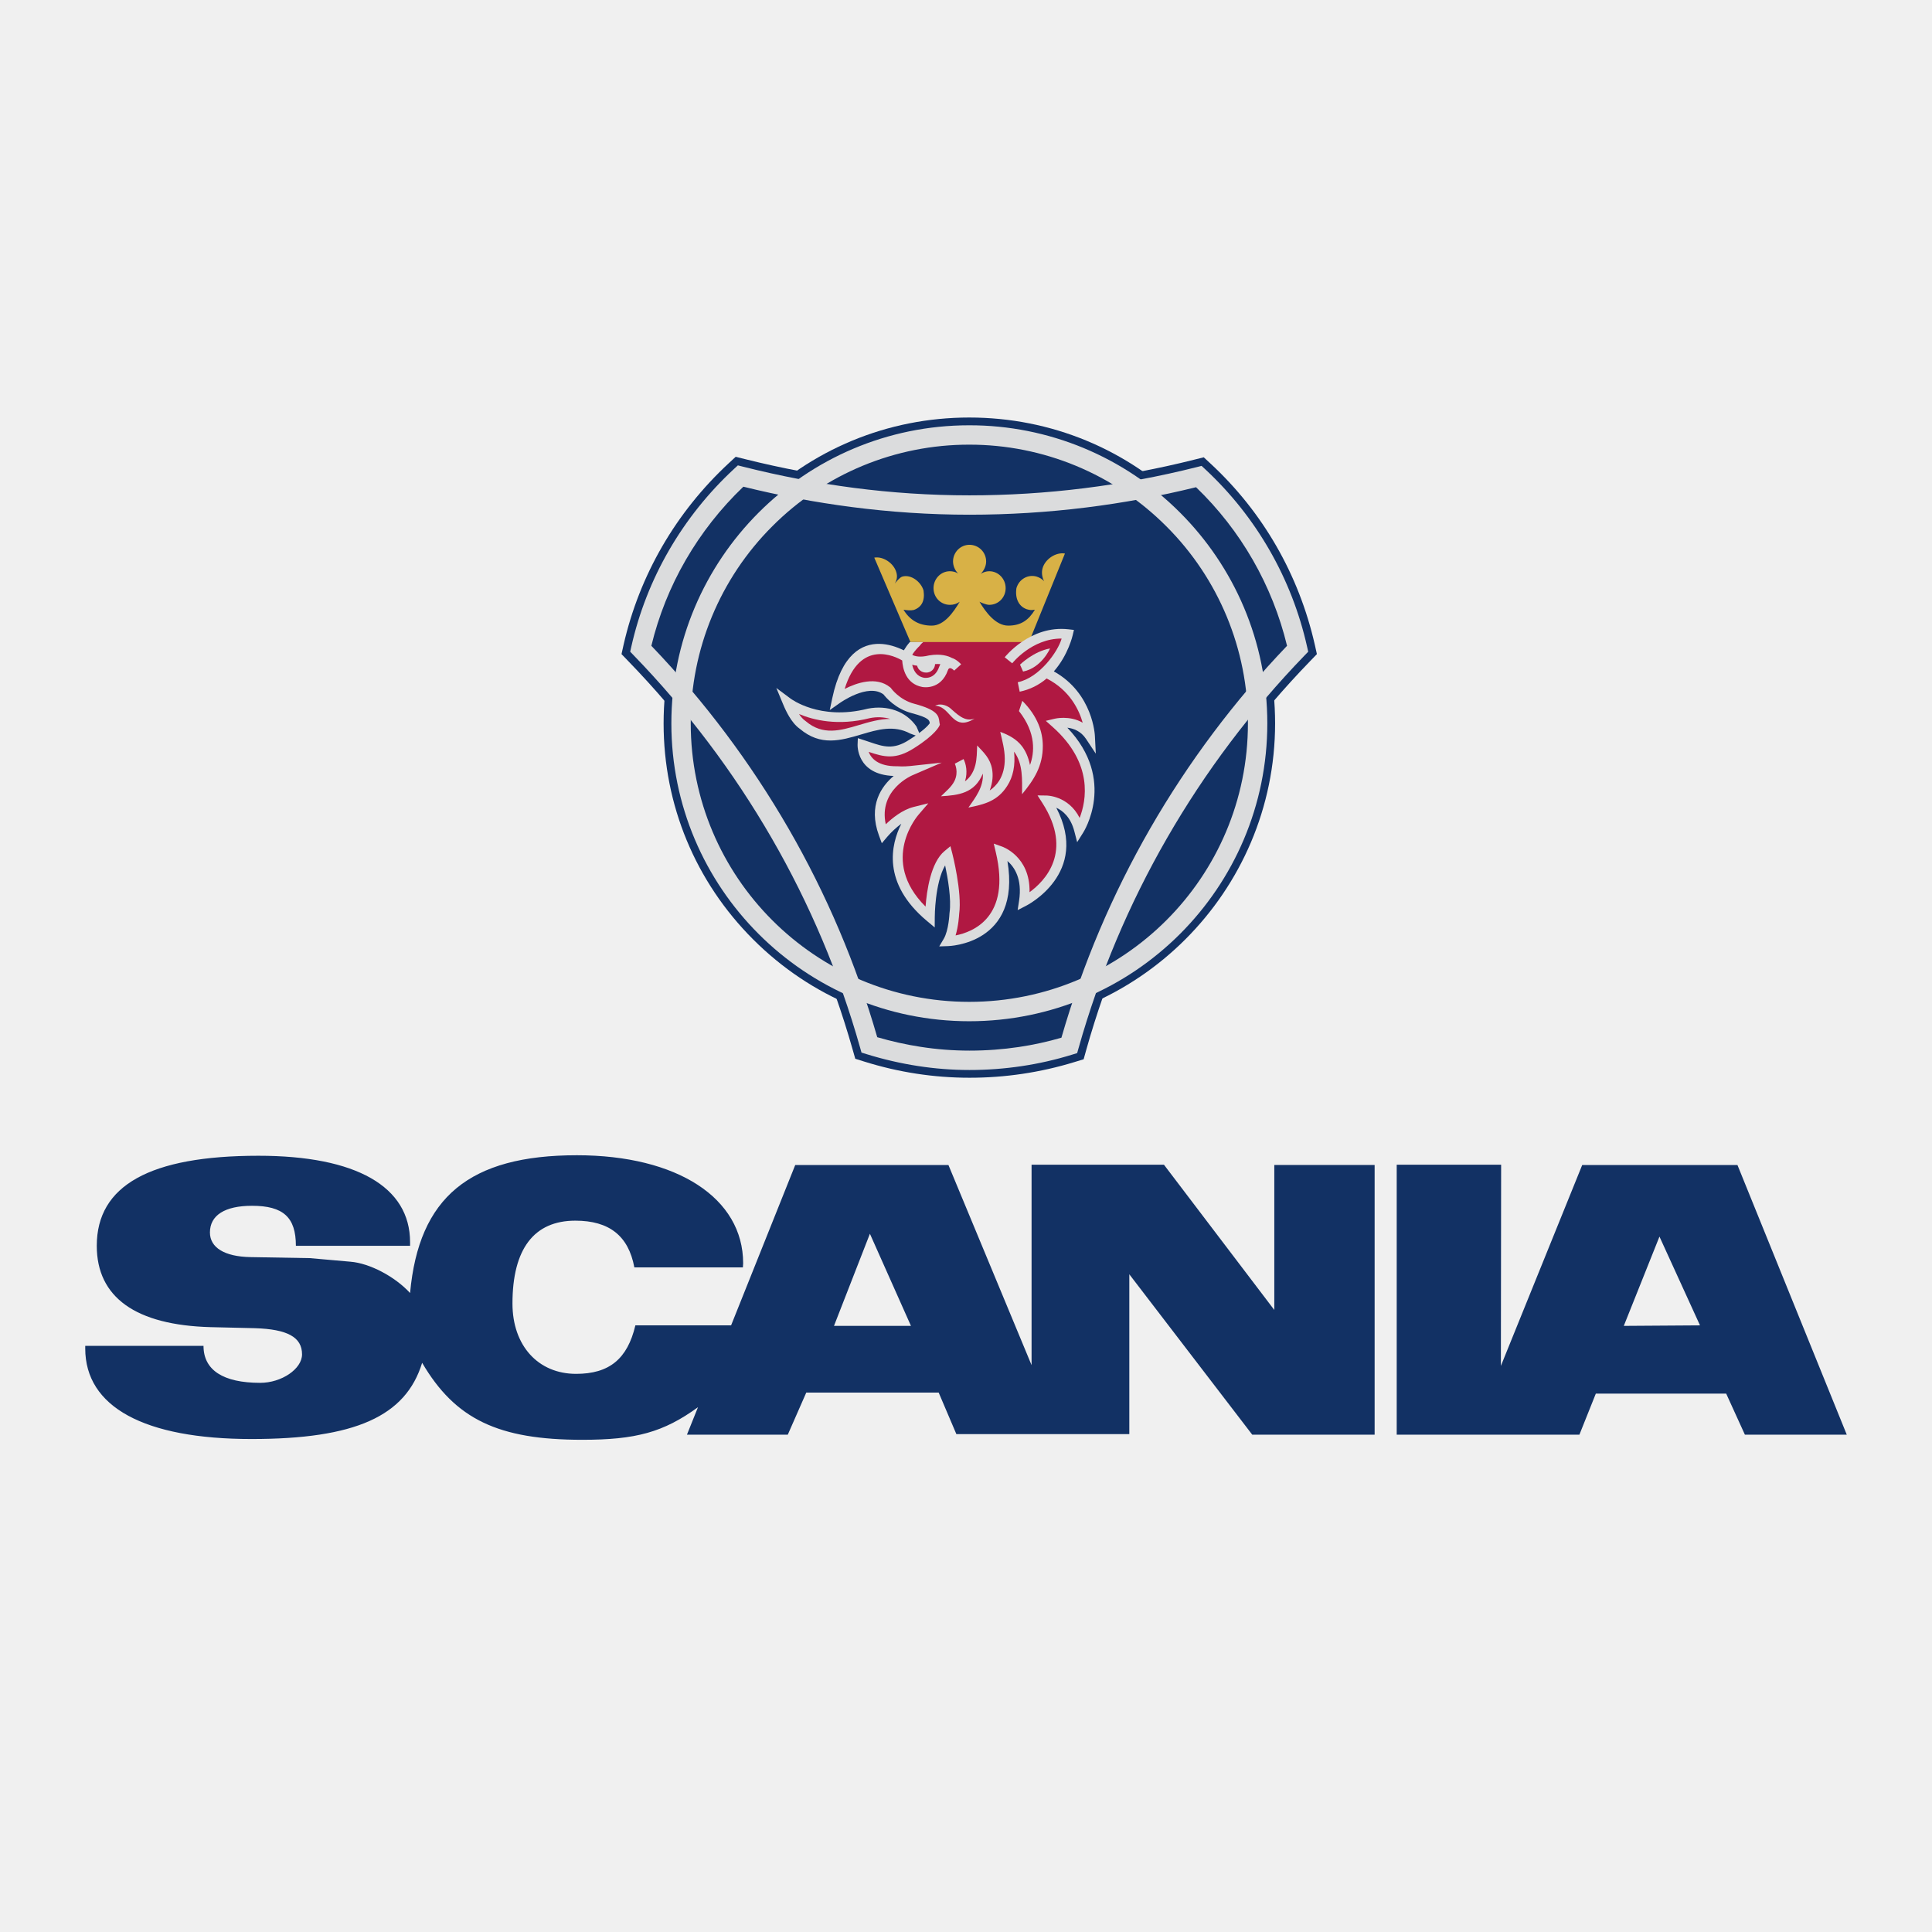
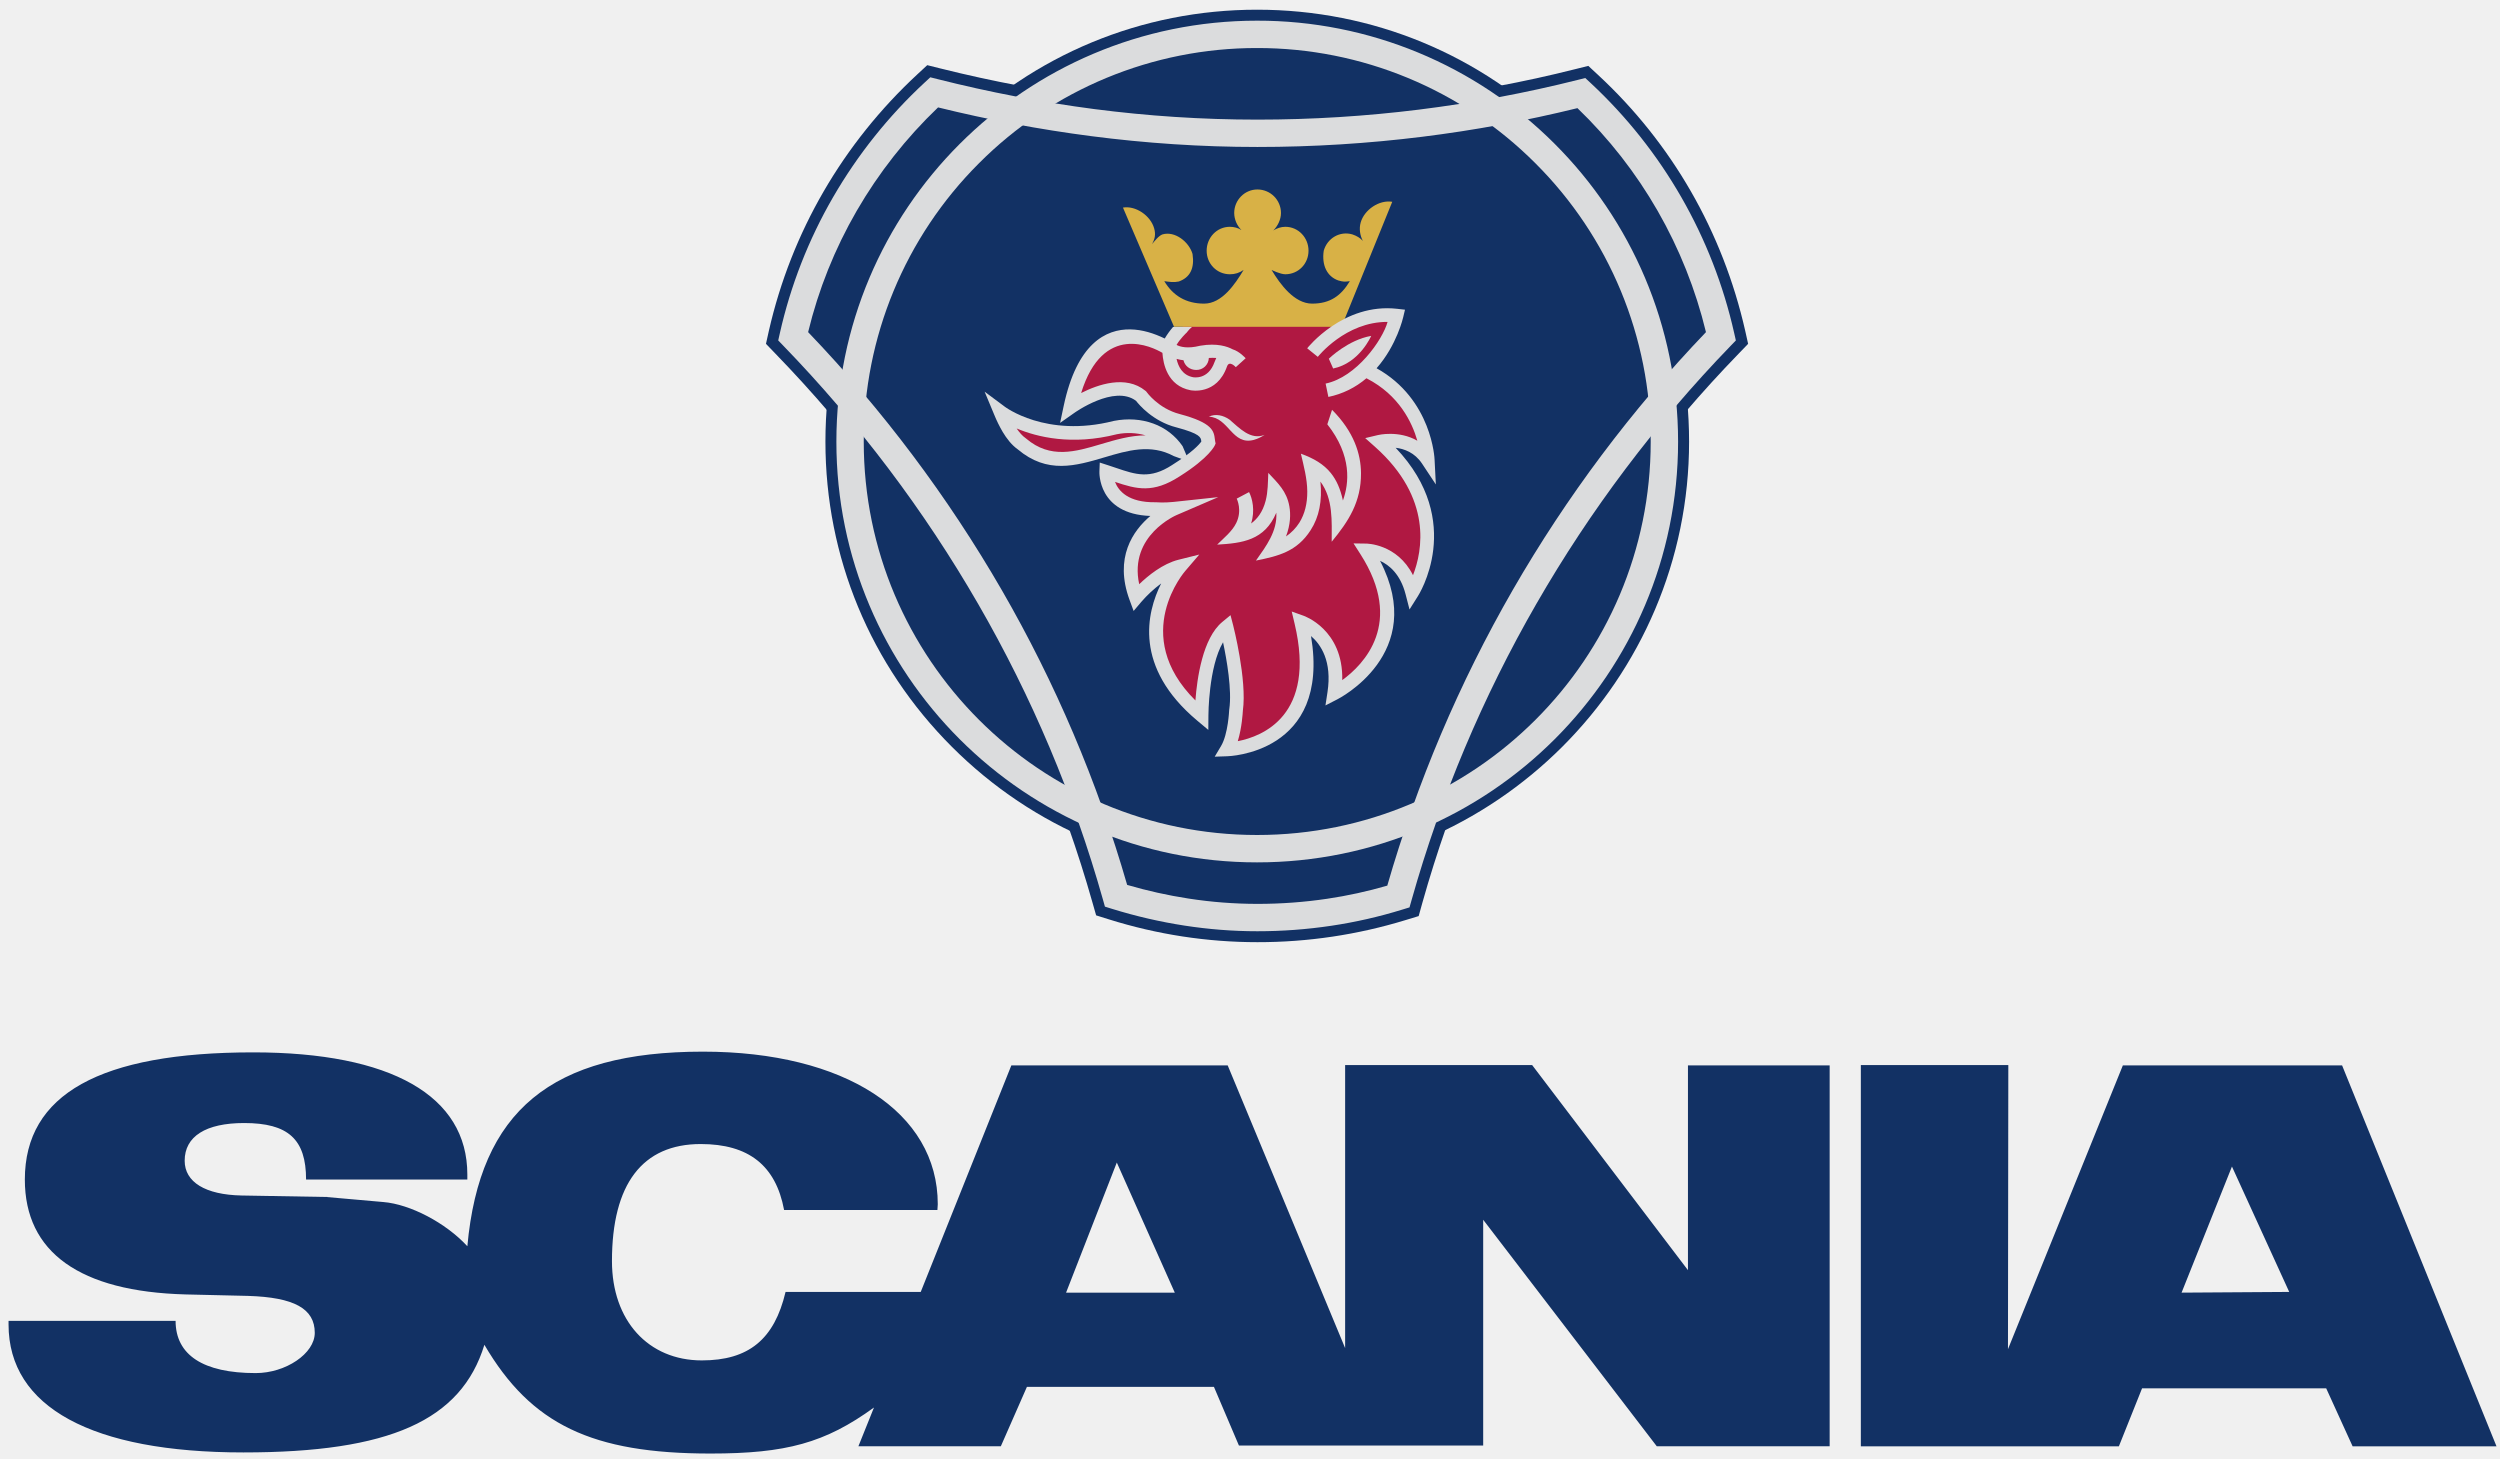
- <svg xmlns="http://www.w3.org/2000/svg" height="2500" viewBox="0 0 192.756 192.756" width="2500">
+ <svg xmlns="http://www.w3.org/2000/svg" height="206" viewBox="7.9 41 176.6 103" width="353">
  <path clip-rule="evenodd" d="M0 0h192.756v192.756H0V0z" fill="#fff" fill-opacity="0" fill-rule="evenodd" />
  <path clip-rule="evenodd" d="M96.724 48.62c7.603 0 15.155-.921 22.452-2.765l.922-.23.691.64c5.221 4.839 8.807 11.085 10.393 18.074l.205.921-.666.691c-10.547 10.88-18.277 24.321-22.35 38.81l-.256.922-.922.281a35.573 35.573 0 0 1-10.47 1.562c-3.533 0-7.066-.537-10.496-1.613l-.896-.281-.256-.896c-4.096-14.464-11.828-27.878-22.401-38.785l-.666-.691.205-.921c1.587-6.964 5.223-13.235 10.497-18.125l.691-.64.921.23c7.476 1.869 15.003 2.816 22.402 2.816z" fill="#123164" fill-rule="evenodd" />
  <path clip-rule="evenodd" d="M66.208 72.173c0-8.167 3.175-15.821 8.935-21.582 5.761-5.76 13.415-8.935 21.556-8.935 8.167 0 15.822 3.175 21.582 8.935 5.76 5.761 8.936 13.415 8.936 21.582 0 16.794-13.697 30.491-30.517 30.491-8.141 0-15.795-3.176-21.556-8.936-5.762-5.76-8.936-13.414-8.936-21.555z" fill="#123164" fill-rule="evenodd" />
  <path d="M74.165 48.558a32.938 32.938 0 0 0-5.75 7.312 32.25 32.25 0 0 0-3.429 8.562 95.187 95.187 0 0 1 13.683 18.227 93.28 93.28 0 0 1 8.853 20.822c1.404.41 2.853.736 4.343.965a31.86 31.86 0 0 0 4.858.375c1.685 0 3.327-.123 4.927-.361a32.193 32.193 0 0 0 4.248-.928 94.043 94.043 0 0 1 8.865-20.888 94.712 94.712 0 0 1 13.646-18.211 32.624 32.624 0 0 0-3.412-8.565 32.517 32.517 0 0 0-5.666-7.258 95.011 95.011 0 0 1-10.971 2.023c-3.818.474-7.703.72-11.638.72-3.978 0-7.897-.267-11.759-.767a97.626 97.626 0 0 1-10.798-2.028zm-7.418 6.345a34.84 34.84 0 0 1 6.484-8.115l.386-.357.505.127a95.82 95.82 0 0 0 11.084 2.119c3.748.485 7.585.744 11.518.744 3.858 0 7.665-.241 11.403-.706a93.058 93.058 0 0 0 11.25-2.106l.506-.128.385.358a34.453 34.453 0 0 1 10.138 17.673l.115.508-.359.372a92.827 92.827 0 0 0-13.723 18.218 91.998 91.998 0 0 0-8.828 20.953l-.143.506-.504.154a33.967 33.967 0 0 1-5.035 1.146 35.18 35.18 0 0 1-5.206.385c-1.748 0-3.466-.139-5.145-.398a35.685 35.685 0 0 1-5.123-1.184l-.503-.156-.142-.504a91.366 91.366 0 0 0-8.818-20.887 93.217 93.217 0 0 0-13.759-18.233l-.359-.372.114-.508a34.15 34.15 0 0 1 3.759-9.609z" fill="#dbdcdd" />
  <path d="M66.982 72.173c0-8.211 3.327-15.645 8.703-21.026 5.381-5.386 12.812-8.716 21.013-8.716a29.65 29.65 0 0 1 21.033 8.709c5.381 5.382 8.709 12.817 8.709 21.033 0 8.202-3.33 15.632-8.715 21.013-5.381 5.376-12.814 8.703-21.027 8.703-8.203 0-15.632-3.328-21.01-8.706-5.378-5.378-8.706-12.808-8.706-21.01zm10.07-19.667a27.736 27.736 0 0 0-8.137 19.667c0 7.669 3.111 14.615 8.139 19.644s11.975 8.138 19.644 8.138c7.683 0 14.636-3.109 19.667-8.136s8.141-11.973 8.141-19.646a27.713 27.713 0 0 0-8.143-19.666 27.716 27.716 0 0 0-19.666-8.143 27.682 27.682 0 0 0-19.645 8.142z" fill="#dbdcdd" />
  <path d="M86.598 70.701c.958-.186 1.915-.123 2.763.187a4.26 4.26 0 0 1 2.078 1.602l.468 1.099-1.095-.402c-1.628-.879-3.267-.392-4.876.086-2.048.607-4.055 1.204-6.149-.566-.426-.301-.776-.757-1.055-1.221a9.508 9.508 0 0 1-.604-1.228l-.675-1.619 1.407 1.048c.008.006 2.916 2.242 7.709 1.02l.029-.006z" fill="#dbdcdd" />
  <path clip-rule="evenodd" d="M96.058 62.701c-2.048 0-3.942.384-4.685 1.434 0 0-.819.768-.973 1.434 0 0-5.248-3.559-6.886 4.173 0 0 3.174-2.278 4.992-.793 0 0 .921 1.306 2.611 1.741 2.304.614 2.048 1.075 2.15 1.562 0 0-.307.717-2.304 1.971-1.971 1.28-3.098.666-4.915.077 0 0-.128 2.688 3.481 2.637 0 0 .589.051 1.306-.026 0 0-4.327 1.818-2.688 6.272 0 0 1.485-1.792 3.124-2.202 0 0-4.686 5.325 1.51 10.522 0 0 0-4.762 1.766-6.221 0 0 .973 3.789.666 5.862 0 0-.077 1.817-.64 2.765 0 0 7.347-.153 5.249-8.986 0 0 2.943.999 2.328 5.018 0 0 6.605-3.303 2.254-10.087 0 0 2.482 0 3.25 2.97 0 0 3.533-5.453-2.303-10.65 0 0 2.201-.538 3.404 1.28 0 0-.154-4.147-4.07-6.169-.896-.486.512-1.92.154-2.714l-8.781-1.87z" fill="#b01842" fill-rule="evenodd" />
  <path clip-rule="evenodd" d="M100.615 65.875s2.381-3.021 5.939-2.611c0 0-.998 4.455-4.916 5.274l-1.023-2.663z" fill="#b01842" fill-rule="evenodd" />
  <path clip-rule="evenodd" d="M101.768 66.311s1.355-1.332 2.994-1.613c0 0-.818 1.92-2.688 2.304l-.306-.691zM94.752 70.611c-.435-.307-.999-.435-1.459-.204 1.408.051 1.639 2.048 3.174 1.638.282-.077.539-.205.769-.359-.999.41-1.818-.512-2.484-1.075zM102.764 76.326c-.178-.826-.459-1.45-.854-1.939-.508-.63-1.205-1.038-2.115-1.368.203.882.445 1.762.451 2.673.006.85-.178 1.582-.553 2.19a3.353 3.353 0 0 1-.949.983c.316-.842.338-1.56.236-2.131-.189-1.065-.799-1.624-1.488-2.359-.029.656-.02 1.328-.186 1.968-.209.814-.615 1.308-1.029 1.607.298-.919.083-1.783-.143-2.218l-.871.461c.014.042.403.827-.036 1.724-.292.598-.883 1.064-1.347 1.527 1.761-.105 3.358-.291 4.179-2.259.08 1.318-.725 2.37-1.439 3.385 1.574-.314 2.896-.634 3.865-2.15.605-.937.824-2.076.689-3.429.91 1.221.797 2.809.797 4.248 1.193-1.449 2.084-2.813 2.07-4.847-.01-1.352-.498-2.923-2.045-4.472l-.334 1.024c1.748 2.217 1.543 4.172 1.102 5.382z" fill="#dbdcdd" fill-rule="evenodd" />
  <path d="M88.825 71.725a4.307 4.307 0 0 0-2.024-.081c-3.188.811-5.646.199-7.084-.406.188.277.403.528.641.691l.023.016.014.013c1.704 1.448 3.468.924 5.27.389 1.035-.307 2.081-.618 3.16-.622z" fill="#b01842" />
  <path clip-rule="evenodd" d="M97.723 60.038c.613 1.024 1.611 2.381 2.867 2.381 1.279 0 2.047-.563 2.662-1.587-.359.051-.461.051-.818-.051-.795-.282-1.178-1.075-1.025-2.1.256-.896 1.152-1.408 2.023-1.152.307.102.562.256.742.461-.205-.384-.281-.871-.154-1.306.256-.896 1.307-1.613 2.229-1.459l-3.586 8.833H90.835l-3.609-8.423c.896-.154 1.945.563 2.201 1.459.128.435.052.768-.153 1.126.179-.205.461-.589.742-.691.871-.256 1.869.512 2.125 1.382.153 1.024-.179 1.664-.973 1.946-.358.077-.666.025-1.024-.025.615 1.024 1.536 1.587 2.816 1.587 1.254 0 2.176-1.357 2.79-2.381a1.626 1.626 0 0 1-.973.307c-.921 0-1.639-.742-1.639-1.664 0-.921.717-1.689 1.639-1.689.282 0 .589.077.819.23a1.728 1.728 0 0 1-.512-1.203c0-.922.743-1.664 1.639-1.664.921 0 1.665.742 1.665 1.664 0 .46-.23.921-.539 1.229.256-.153.539-.256.846-.256.922 0 1.639.768 1.639 1.689 0 .922-.717 1.664-1.639 1.664-.359 0-.972-.307-.972-.307z" fill="#d8b146" fill-rule="evenodd" />
  <path d="M93.816 66.258a3.256 3.256 0 0 0-.524 0 .873.873 0 0 1-.895.846c-.439 0-.803-.283-.897-.686a2.869 2.869 0 0 1-.488-.096c.113.527.409 1.153 1.164 1.295.003 0 1.067.226 1.521-1.077l.002-.005c.037-.102.076-.194.117-.277zm-1.704-2.197a1.716 1.716 0 0 0-.345.353l-.026.038-.034.032c-.001.001-.447.421-.694.852.248.132.761.283 1.654.06l.037-.007c1.177-.199 1.913.064 2.265.255.5.153.922.631.924.634l-.696.63c-.001-.001-.455-.512-.62-.053-.725 2.071-2.568 1.684-2.573 1.683-1.644-.31-1.943-1.885-1.991-2.642-.694-.41-4.193-2.176-5.742 2.839 1.19-.605 3.156-1.29 4.539-.161l.055.045.032.043c.002.003.824 1.167 2.339 1.558l.004.001c2.339.624 2.409 1.207 2.48 1.793.006.052.013.105.02.136l.031.148-.06.139c-.001.002-.367.856-2.491 2.19-1.869 1.211-3.029.899-4.556.385.244.633.931 1.465 2.859 1.438h.034c.001 0 .569.048 1.227-.022l3.173-.34-2.932 1.263c-.01.004-3.401 1.43-2.652 4.889.621-.599 1.658-1.45 2.78-1.73l1.466-.366-.983 1.148c-.012.014-3.968 4.51.708 9.159.114-1.552.512-4.4 1.896-5.543l.584-.482.19.733c.003.011.986 3.842.682 6.015-.007.136-.068 1.208-.358 2.153 1.717-.332 5.557-1.803 4.014-8.294l-.205-.865.838.299c.008.003 2.811.956 2.732 4.547 1.512-1.098 4.406-4.029 1.281-8.9l-.484-.757.896.013c.006 0 2.184.001 3.305 2.233.666-1.709 1.396-5.436-2.684-9.069l-.693-.616.902-.215c.006-.001 1.469-.358 2.781.401-.371-1.3-1.291-3.222-3.557-4.392l-.01-.005a.275.275 0 0 1-.029-.017 5.996 5.996 0 0 1-2.689 1.32l-.195-.943c2.18-.456 4.014-3.064 4.379-4.357-2.969-.018-4.924 2.461-4.93 2.469l-.75-.604c.006-.009 2.543-3.229 6.369-2.789l.539.062-.125.527c-.002.008-.441 1.974-1.881 3.609 3.938 2.194 4.096 6.435 4.096 6.448l.09 1.76-.975-1.471c-.52-.785-1.262-1.048-1.865-1.119 4.979 5.224 1.584 10.463 1.574 10.479l-.594.943-.279-1.079c-.367-1.417-1.156-2.063-1.803-2.358 3.42 6.566-2.998 9.775-3.018 9.785l-.838.431.143-.933c.336-2.194-.473-3.376-1.162-3.969 1.393 8.336-5.902 8.491-5.923 8.492l-.881.03.45-.758c.501-.842.572-2.532.572-2.537l.001-.019.005-.034c.201-1.356-.179-3.508-.439-4.735-1.031 1.763-1.033 5.154-1.033 5.166l-.007 1.026-.786-.658c-4.504-3.778-3.578-7.631-2.544-9.688a8.647 8.647 0 0 0-1.412 1.31l-.535.634-.287-.779c-1.103-2.998.253-4.905 1.469-5.933-3.741-.133-3.599-3.127-3.599-3.136l.025-.636.605.196c.237.077.404.133.567.189 1.38.468 2.375.805 3.939-.211l.005-.004c1.431-.898 1.911-1.446 2.059-1.655l-.004-.029c-.031-.261-.063-.52-1.763-.973v.001c-1.657-.426-2.643-1.611-2.844-1.873-1.542-1.169-4.354.846-4.363.852l-1.003.706.254-1.2c.936-4.416 2.978-5.437 4.714-5.406.848.015 1.667.28 2.424.644a5.55 5.55 0 0 1 .589-.819h1.346v-.003z" fill="#dbdcdd" />
  <path clip-rule="evenodd" d="M173.346 116.232h-15.488l-8.115 20.045.025-20.072H139.35v26.934h18.227l1.639-4.098h13.006l1.867 4.098h10.164l-10.907-26.907zm-46.209 14.463l-11.008-14.49H102.92v19.994l-8.295-19.967H79.341l-6.4 16h-9.549c-.793 3.354-2.611 4.838-5.914 4.838-3.789 0-6.349-2.816-6.349-7.014 0-5.453 2.151-8.27 6.272-8.27 3.38 0 5.3 1.51 5.888 4.66h10.83l.025-.41c0-6.504-6.579-10.777-16.589-10.777-10.701 0-15.77 4.172-16.641 13.746-1.536-1.664-4.044-2.969-5.939-3.123l-4.045-.357-5.965-.104c-2.56-.051-4.02-.947-4.02-2.457 0-1.715 1.485-2.662 4.199-2.662 3.123 0 4.377 1.15 4.377 3.992h11.392v-.357c0-5.555-5.375-8.627-15.13-8.627-10.829 0-16.128 2.969-16.128 8.984 0 5.146 3.892 7.912 11.341 8.115l4.429.104c3.251.102 4.71.896 4.71 2.611 0 1.459-2.048 2.842-4.173 2.842-3.712 0-5.658-1.279-5.658-3.688h-11.8v.256c0 5.838 5.888 9.037 16.589 9.037 10.317 0 15.386-2.252 17.024-7.604 3.303 5.633 7.604 7.682 15.975 7.682 5.325 0 8.09-.742 11.546-3.252l-1.101 2.74h10.061l1.844-4.199h13.21l1.766 4.146h17.254v-15.949l12.264 16.002h12.211v-26.906h-10.01v14.464zm34.869 1.588l3.559-8.908 4.045 8.857-7.604.051zm-78.799 0l3.584-9.191 4.096 9.191h-7.68z" fill="#123164" fill-rule="evenodd" />
</svg>
